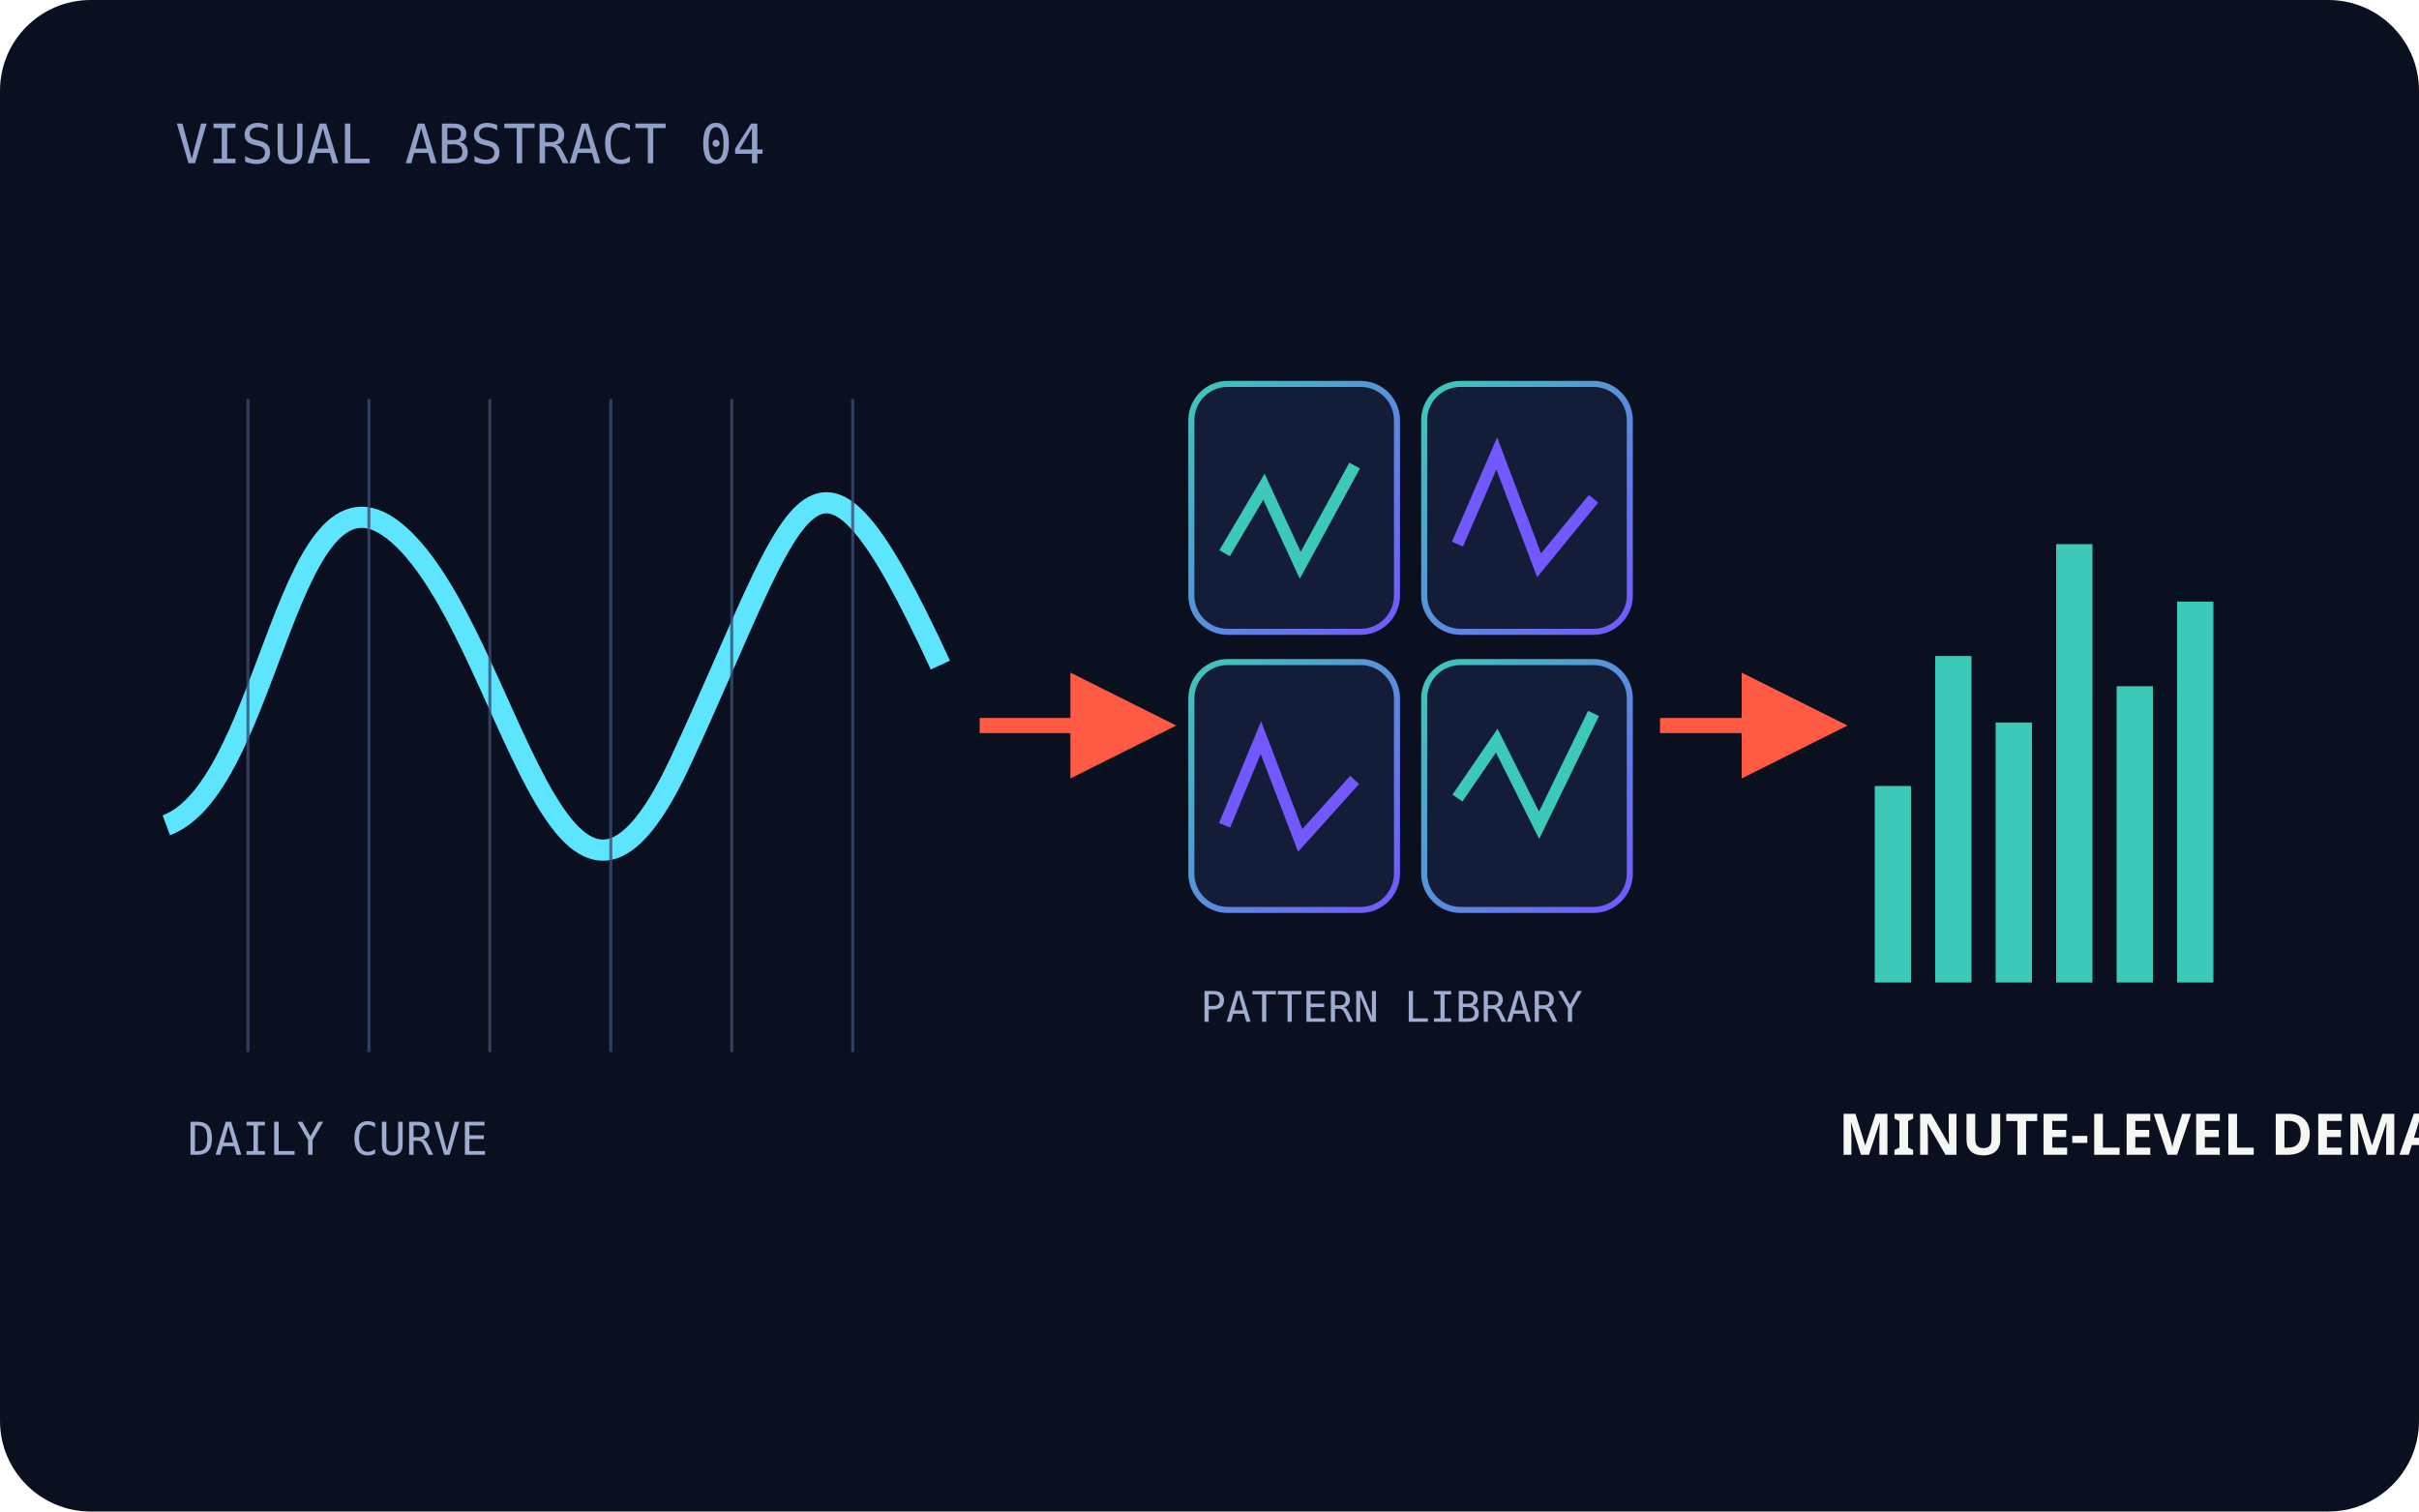
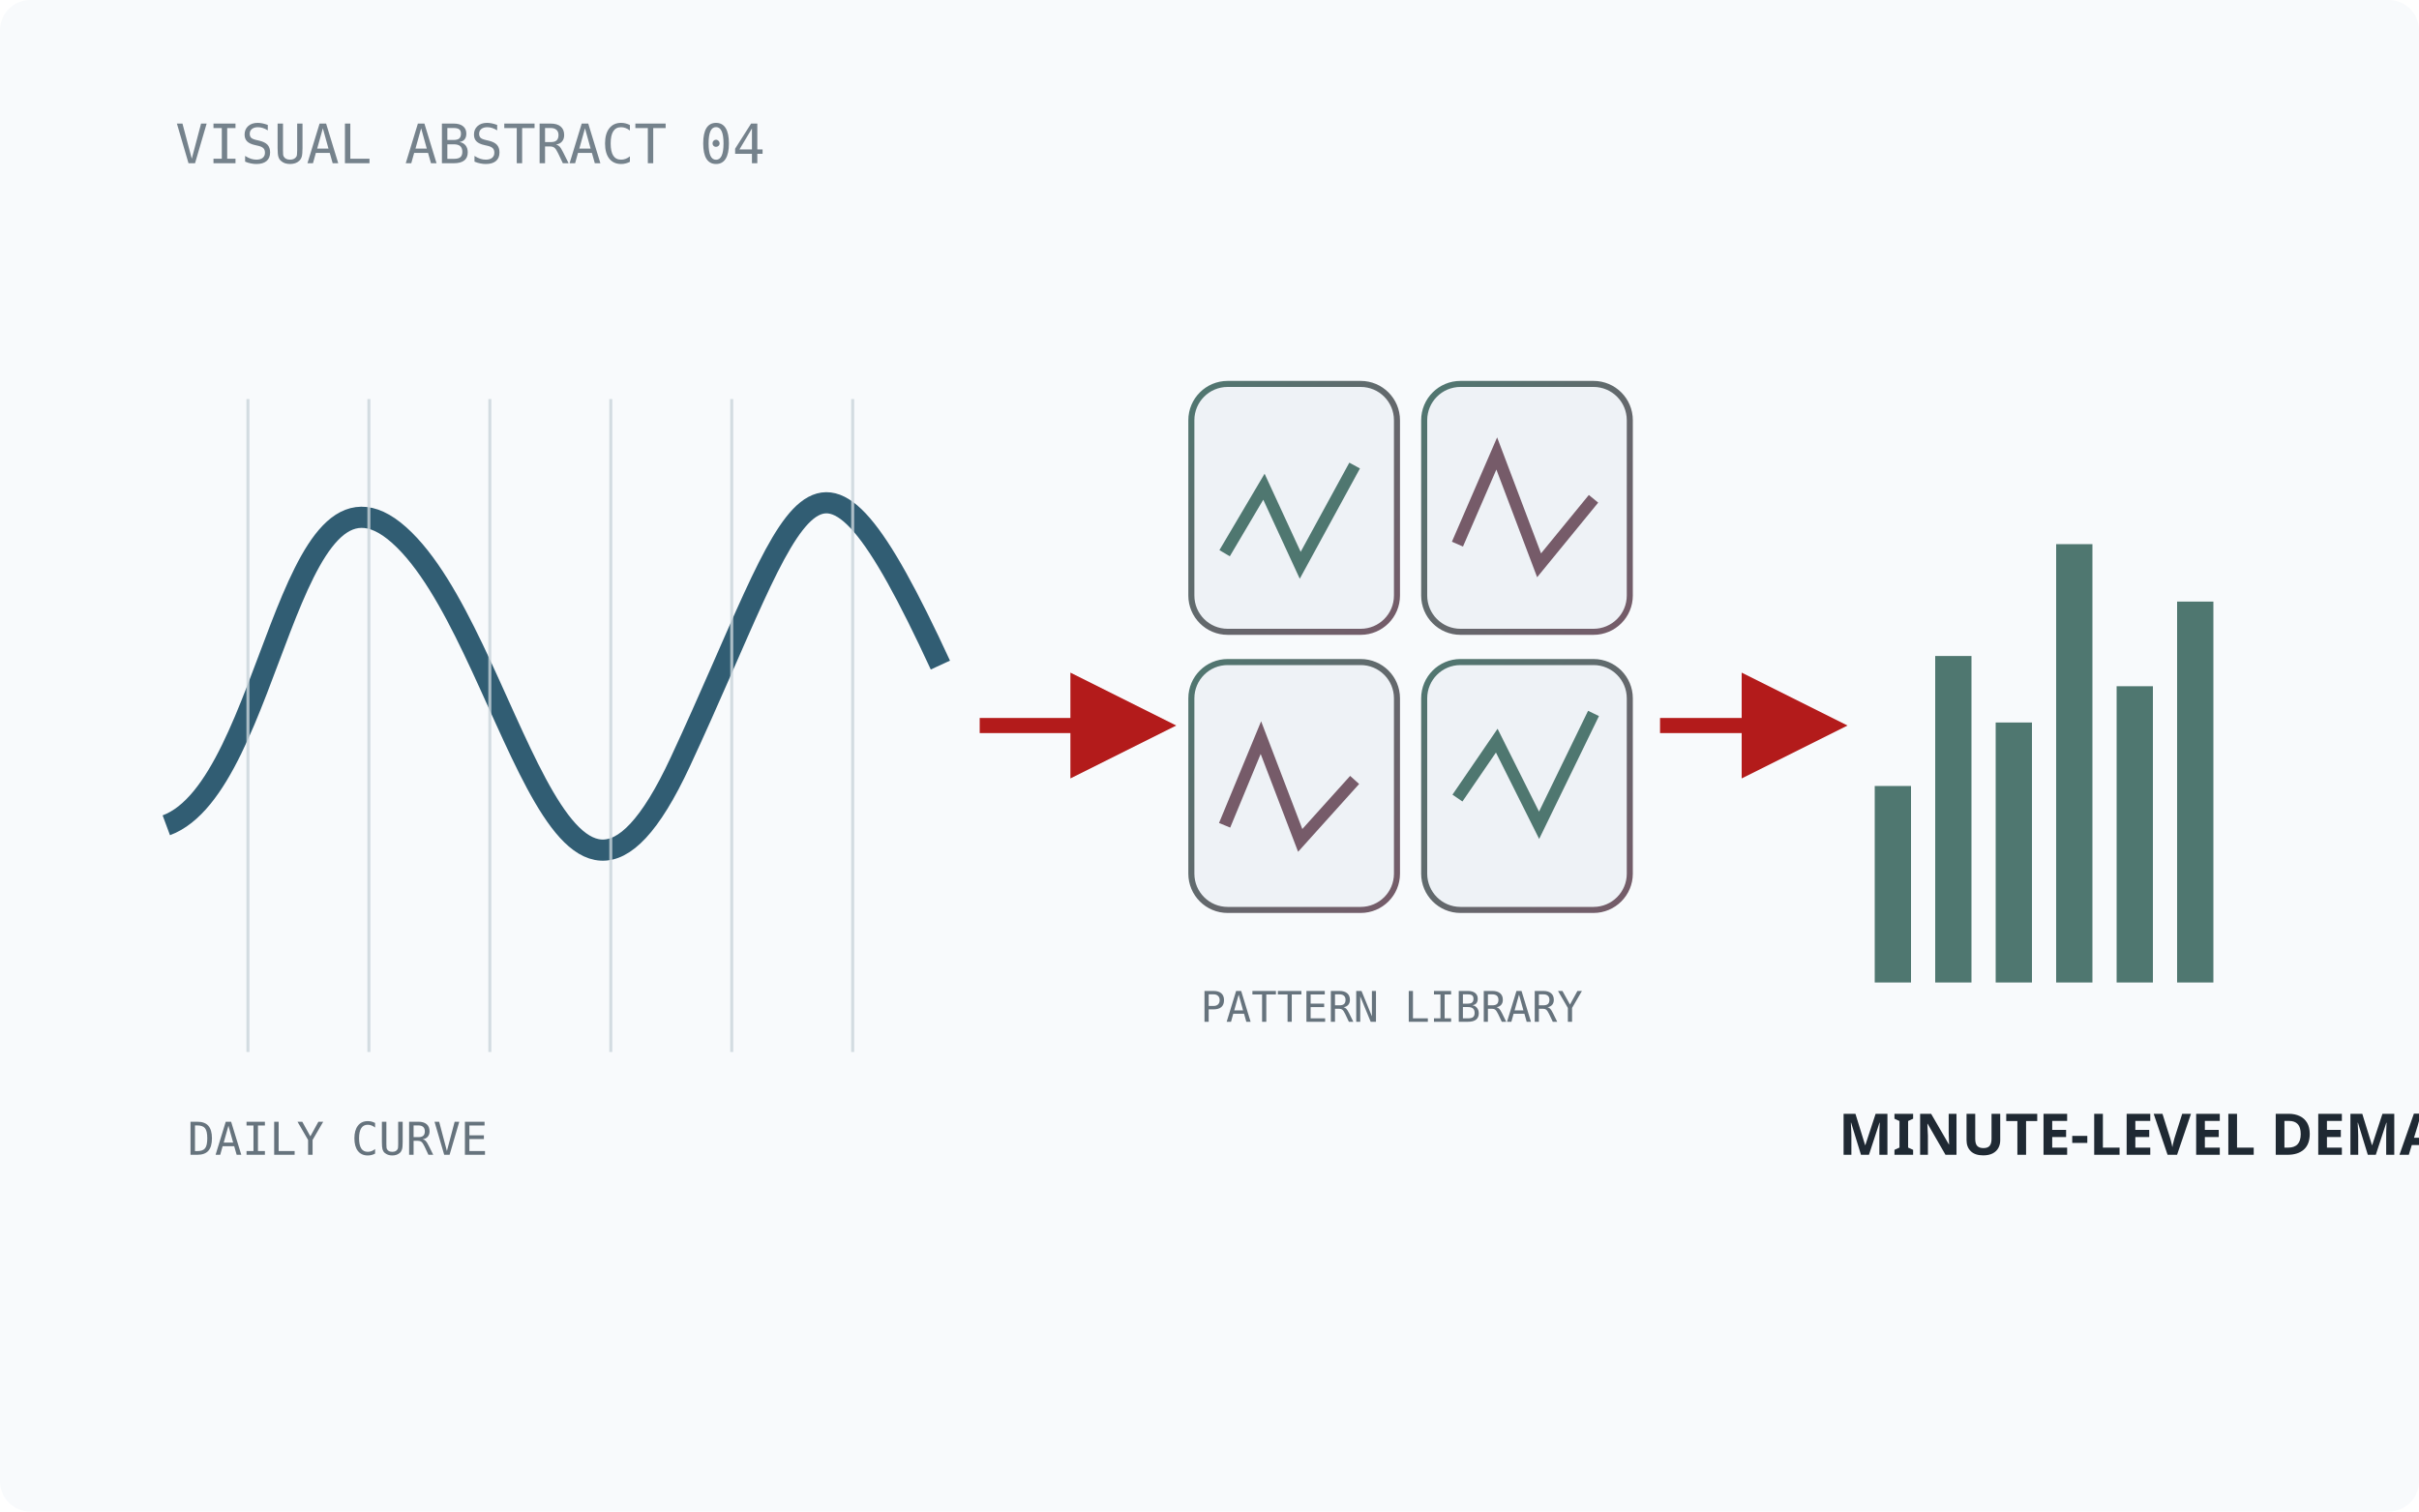
<svg xmlns="http://www.w3.org/2000/svg" viewBox="0 0 800 500" role="img" aria-labelledby="title desc">
  <defs>
    <linearGradient id="g" x1="0" y1="0" x2="1" y2="1">
-       <stop stop-color="#3cc9b7" />
-       <stop offset="1" stop-color="#7357ff" />
+       <stop stop-color="#4f7770" />
+       <stop offset="1" stop-color="#765b69" />
    </linearGradient>
    <marker id="a" viewBox="0 0 10 10" refX="8" refY="5" markerWidth="7" markerHeight="7" orient="auto">
-       <path d="M0 0L10 5L0 10Z" fill="#ff5a44" />
+       <path d="M0 0L10 5L0 10Z" fill="#b31b1b" />
    </marker>
  </defs>
-   <rect width="800" height="500" rx="30" fill="#0b1020" />
-   <text x="58" y="54" fill="#91a0c9" font-family="monospace" font-size="18">VISUAL ABSTRACT 04</text>
-   <path d="M55 273 C90 260 95 144 132 177S185 338 225 252S268 127 311 220" fill="none" stroke="#5de4ff" stroke-width="7" />
-   <g stroke="#3d4b73" opacity=".8">
+   <rect width="800" height="500" rx="10" fill="#f8fafc" />
+   <text x="58" y="54" fill="#75828c" font-family="monospace" font-size="18">VISUAL ABSTRACT 04</text>
+   <path d="M55 273 C90 260 95 144 132 177S185 338 225 252S268 127 311 220" fill="none" stroke="#315d73" stroke-width="7" />
+   <g stroke="#c9d4db" opacity=".8">
    <path d="M82 132V348M122 132V348M162 132V348M202 132V348M242 132V348M282 132V348" />
  </g>
-   <text x="62" y="382" fill="#9eacd0" font-family="monospace" font-size="15">DAILY CURVE</text>
-   <path d="M324 240H382" stroke="#ff5a44" stroke-width="5" marker-end="url(#a)" />
-   <g fill="#141d38" stroke="url(#g)" stroke-width="2">
+   <text x="62" y="382" fill="#66737d" font-family="monospace" font-size="15">DAILY CURVE</text>
+   <path d="M324 240H382" stroke="#b31b1b" stroke-width="5" marker-end="url(#a)" />
+   <g fill="#eef2f6" stroke="url(#g)" stroke-width="2">
    <rect x="394" y="127" width="68" height="82" rx="12" />
    <rect x="471" y="127" width="68" height="82" rx="12" />
    <rect x="394" y="219" width="68" height="82" rx="12" />
    <rect x="471" y="219" width="68" height="82" rx="12" />
  </g>
-   <path d="M405 183l13-22 12 26 18-33" fill="none" stroke="#3cc9b7" stroke-width="4" />
-   <path d="M482 180l13-30 14 37 18-22" fill="none" stroke="#7357ff" stroke-width="4" />
-   <path d="M405 273l12-29 13 34 18-20" fill="none" stroke="#7357ff" stroke-width="4" />
-   <path d="M482 264l13-19 14 28 18-37" fill="none" stroke="#3cc9b7" stroke-width="4" />
-   <text x="397" y="338" fill="#9eacd0" font-family="monospace" font-size="14">PATTERN LIBRARY</text>
-   <path d="M549 240H604" stroke="#ff5a44" stroke-width="5" marker-end="url(#a)" />
-   <g fill="#3cc9b7">
+   <path d="M405 183l13-22 12 26 18-33" fill="none" stroke="#4f7770" stroke-width="4" />
+   <path d="M482 180l13-30 14 37 18-22" fill="none" stroke="#765b69" stroke-width="4" />
+   <path d="M405 273l12-29 13 34 18-20" fill="none" stroke="#765b69" stroke-width="4" />
+   <path d="M482 264l13-19 14 28 18-37" fill="none" stroke="#4f7770" stroke-width="4" />
+   <text x="397" y="338" fill="#66737d" font-family="monospace" font-size="14">PATTERN LIBRARY</text>
+   <path d="M549 240H604" stroke="#b31b1b" stroke-width="5" marker-end="url(#a)" />
+   <g fill="#4f7770">
    <rect x="620" y="260" width="12" height="65" />
    <rect x="640" y="217" width="12" height="108" />
    <rect x="660" y="239" width="12" height="86" />
    <rect x="680" y="180" width="12" height="145" />
    <rect x="700" y="227" width="12" height="98" />
    <rect x="720" y="199" width="12" height="126" />
  </g>
-   <text x="608" y="382" fill="#f5f7f2" font-family="sans-serif" font-size="19" font-weight="700">MINUTE-LEVEL DEMAND</text>
+   <text x="608" y="382" fill="#1f2933" font-family="sans-serif" font-size="19" font-weight="700">MINUTE-LEVEL DEMAND</text>
</svg>
